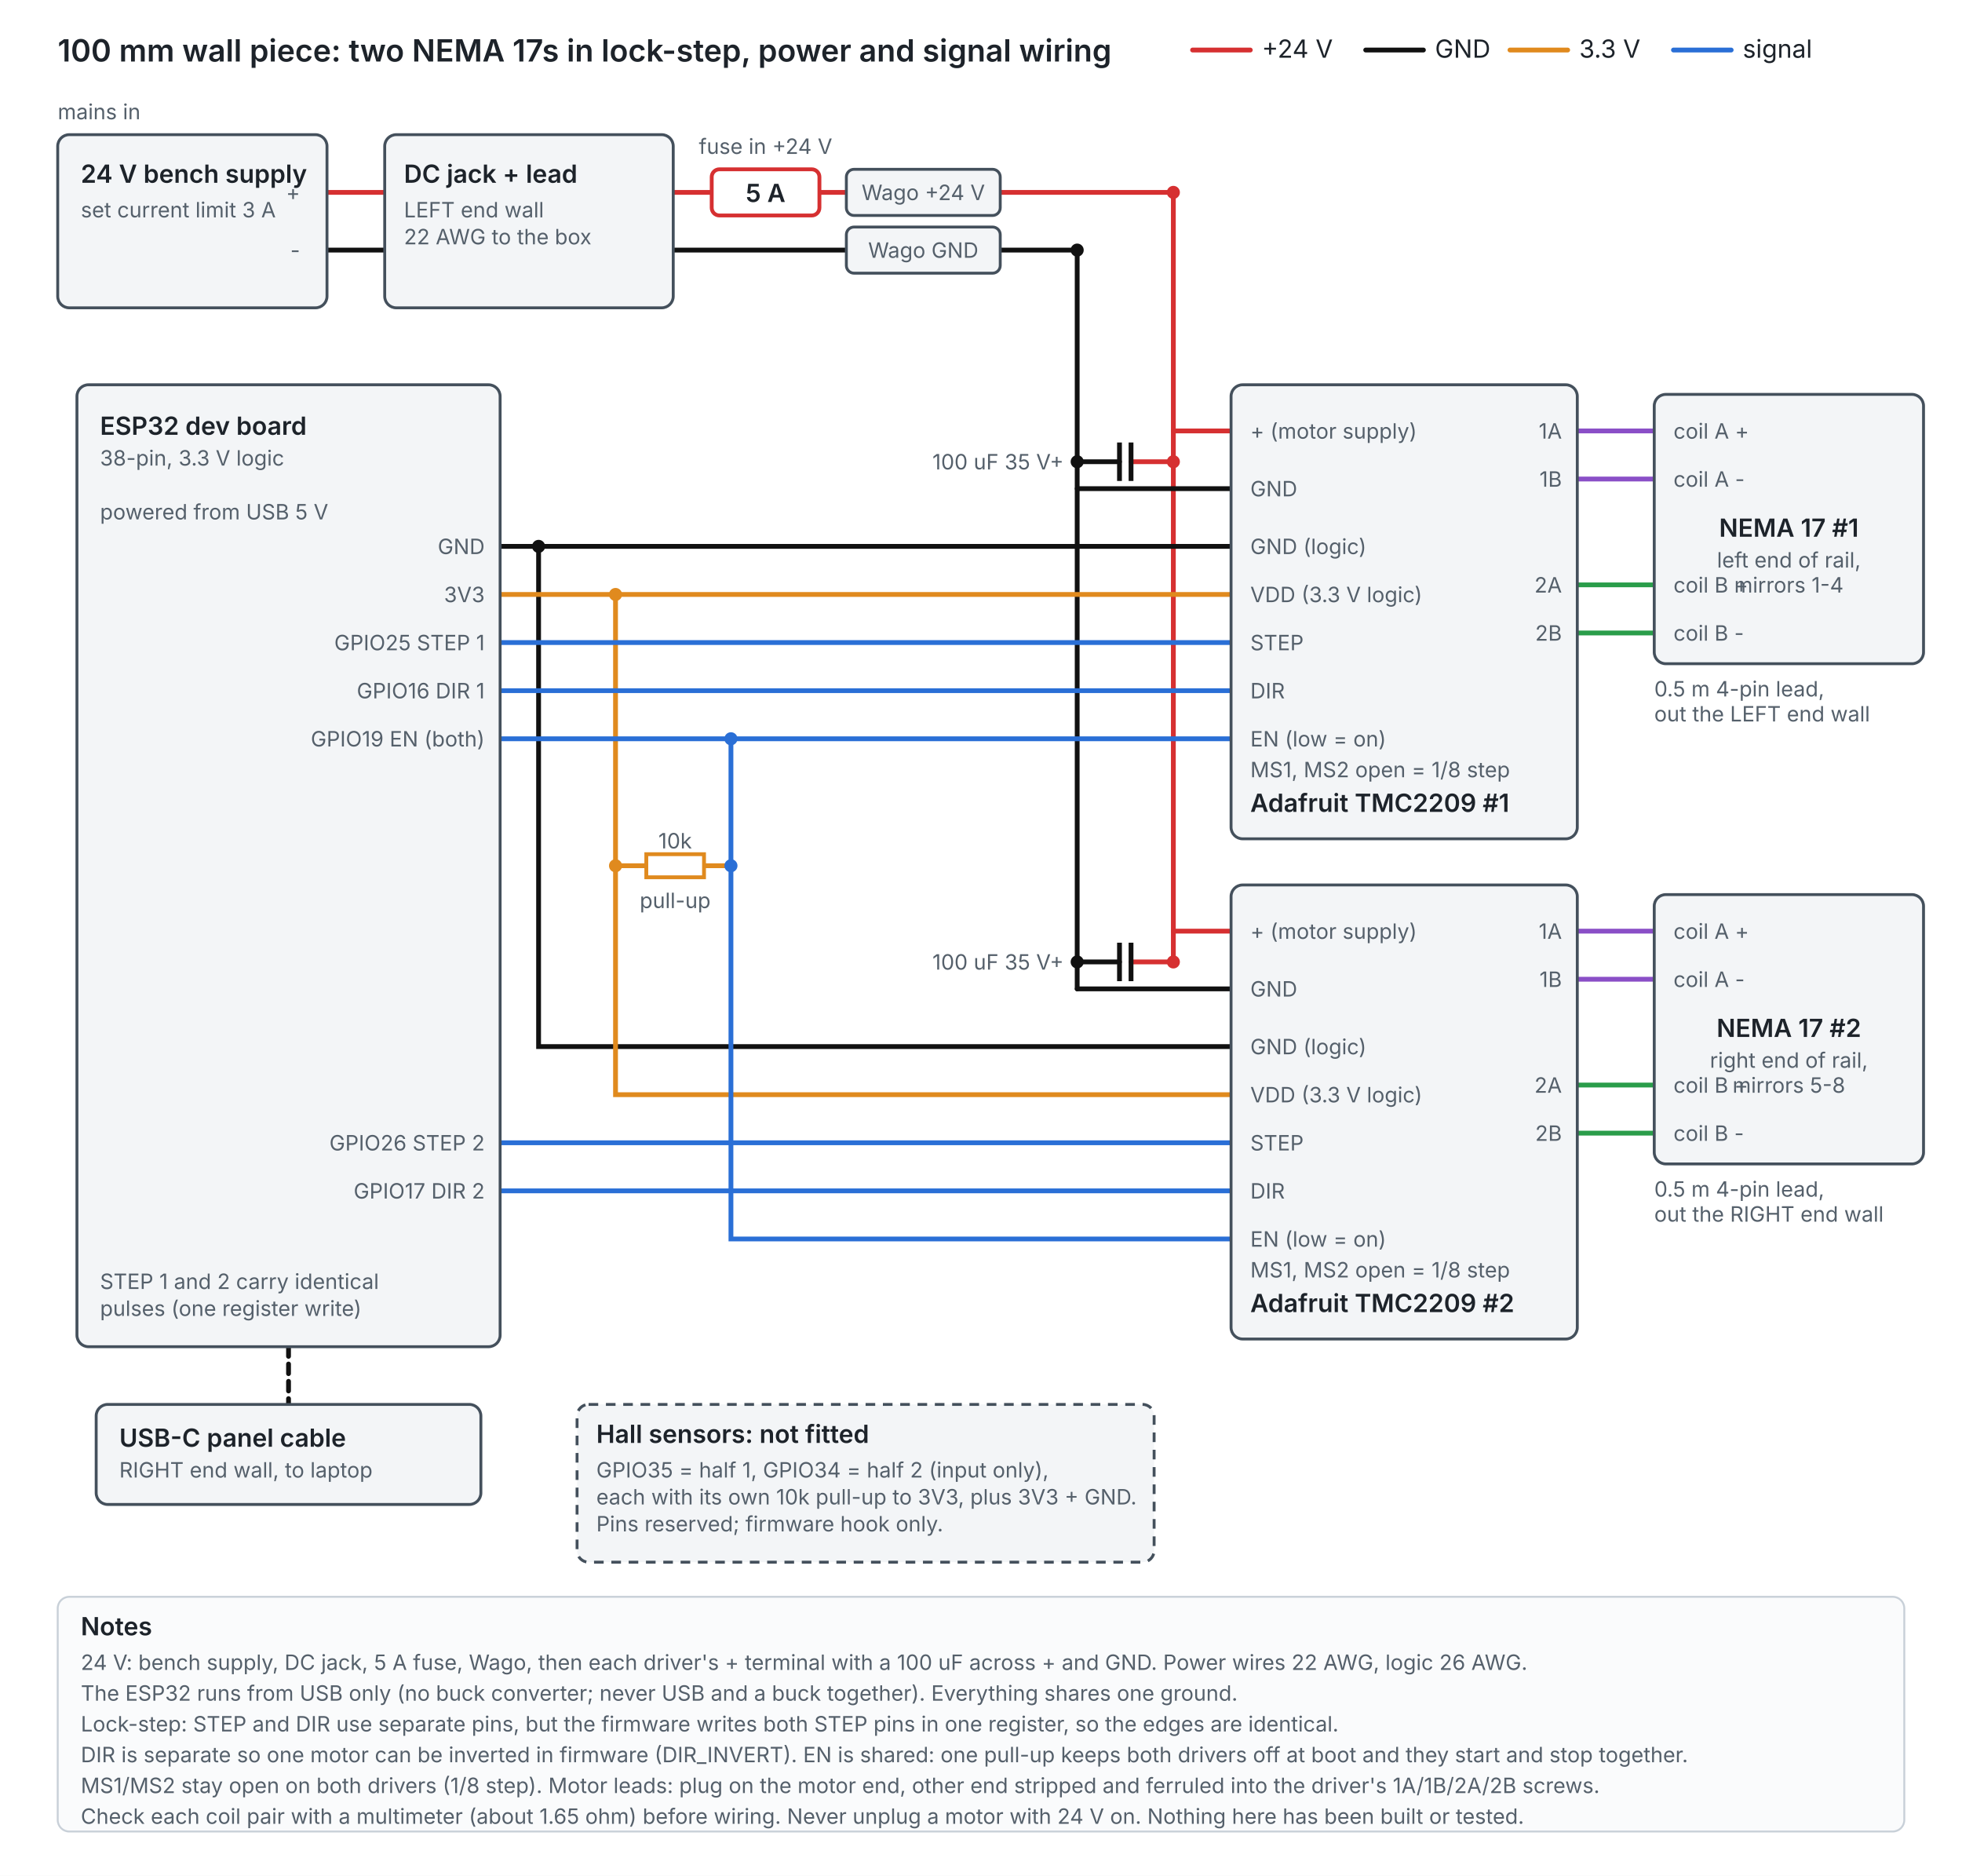
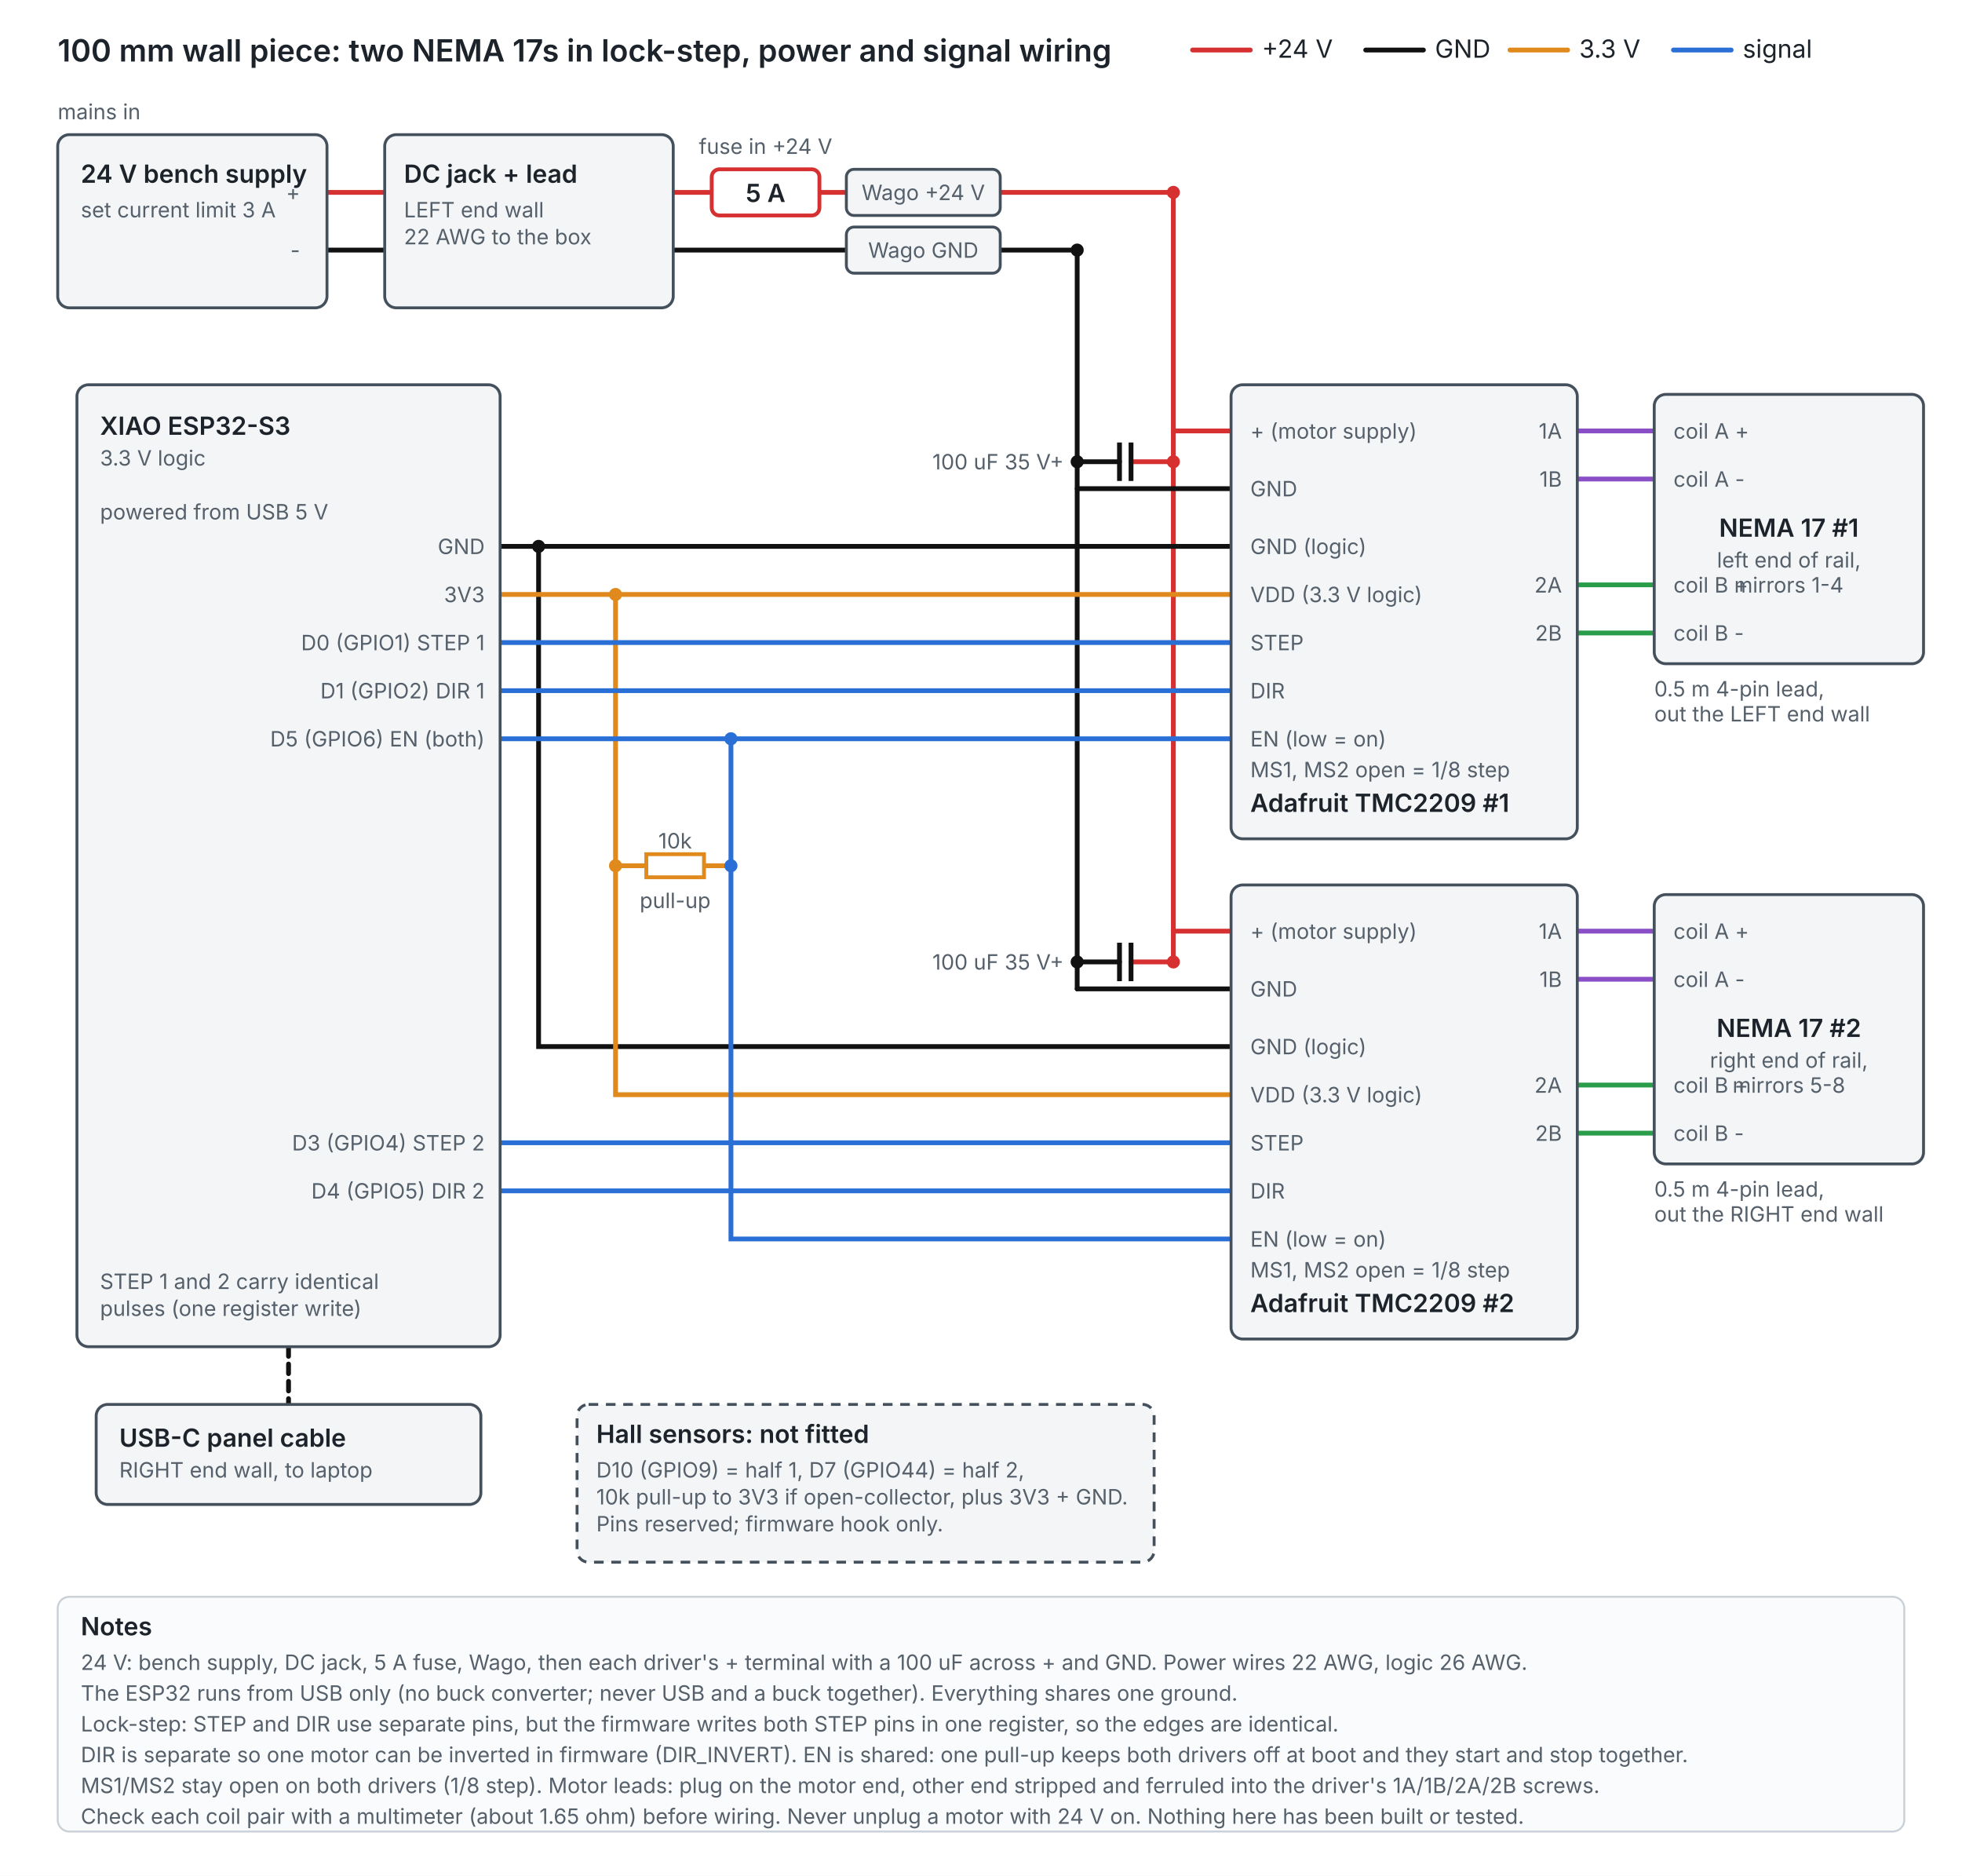
<svg xmlns="http://www.w3.org/2000/svg" viewBox="0 0 1020 975" width="1020" height="975" font-family="system-ui, -apple-system, Segoe UI, sans-serif">
  <style>
text{font-size:13px;fill:#1d232a}
.s{font-size:11px;fill:#55606b}
.b{font-weight:600}
.box{fill:#f3f5f7;stroke:#44505c;stroke-width:1.5}
.w{fill:none;stroke-width:2.5;stroke-linecap:round}
.red{stroke:#d63031}.blk{stroke:#111}.org{stroke:#e08a1e}.blu{stroke:#2a6fd6}.pur{stroke:#8a4fc7}.grn{stroke:#2a9d4a}
</style>
  <rect width="1020" height="975" fill="#ffffff" />
  <text x="30" y="32" class="b" style="font-size:16px">100 mm wall piece: two NEMA 17s in lock-step, power and signal wiring</text>
  <g class="s">
    <line x1="620" y1="26" x2="650" y2="26" class="w red" />
    <text x="656" y="30">+24 V</text>
    <line x1="710" y1="26" x2="740" y2="26" class="w blk" />
    <text x="746" y="30">GND</text>
    <line x1="785" y1="26" x2="815" y2="26" class="w org" />
    <text x="821" y="30">3.3 V</text>
    <line x1="870" y1="26" x2="900" y2="26" class="w blu" />
    <text x="906" y="30">signal</text>
  </g>
  <path d="M170 100 H610" class="w red" />
  <path d="M170 130 H560" class="w blk" />
  <path d="M610 100 V500" class="w red" />
  <path d="M560 130 V514" class="w blk" />
  <path d="M610 224 H640" class="w red" />
  <path d="M560 254 H640" class="w blk" />
  <path d="M610 240 H588" class="w red" />
  <path d="M582 240 H560" class="w blk" />
  <path d="M820 224 H860 M820 249 H860" class="w pur" />
  <path d="M820 304 H860 M820 329 H860" class="w grn" />
  <path d="M610 484 H640" class="w red" />
  <path d="M560 514 H640" class="w blk" />
  <path d="M610 500 H588" class="w red" />
  <path d="M582 500 H560" class="w blk" />
  <path d="M820 484 H860 M820 509 H860" class="w pur" />
  <path d="M820 564 H860 M820 589 H860" class="w grn" />
  <path d="M260 284 H640" class="w blk" />
  <path d="M280 284 V544 H640" class="w blk" />
  <path d="M260 309 H640" class="w org" />
  <path d="M320 309 V569 H640" class="w org" />
  <path d="M260 334 H640" class="w blu" />
  <path d="M260 359 H640" class="w blu" />
  <path d="M260 384 H640" class="w blu" />
  <path d="M380 384 V644 H640" class="w blu" />
  <path d="M260 594 H640" class="w blu" />
  <path d="M260 619 H640" class="w blu" />
  <path d="M320 450 H336 M366 450 H380" class="w org" />
  <path d="M150 700 V730" class="w blk" stroke-dasharray="5 4" />
  <circle cx="280" cy="284" r="3.4" fill="#111" />
  <circle cx="320" cy="309" r="3.4" fill="#e08a1e" />
  <circle cx="380" cy="384" r="3.4" fill="#2a6fd6" />
  <circle cx="320" cy="450" r="3.4" fill="#e08a1e" />
  <circle cx="380" cy="450" r="3.4" fill="#2a6fd6" />
  <text x="30" y="62" class="s">mains in</text>
  <rect x="30" y="70" width="140" height="90" rx="6" class="box" />
  <text x="42" y="95" class="b">24 V bench supply</text>
  <text x="42" y="113" class="s">set current limit 3 A</text>
  <text x="156" y="104" text-anchor="end" class="s">+</text>
  <text x="156" y="134" text-anchor="end" class="s">-</text>
  <rect x="200" y="70" width="150" height="90" rx="6" class="box" />
  <text x="210" y="95" class="b">DC jack + lead</text>
  <text x="210" y="113" class="s">LEFT end wall</text>
  <text x="210" y="127" class="s">22 AWG to the box</text>
  <rect x="370" y="88" width="56" height="24" rx="4" fill="#fff" stroke="#d63031" stroke-width="2" />
  <text x="398" y="105" text-anchor="middle" class="b">5 A</text>
  <text x="398" y="80" text-anchor="middle" class="s">fuse in +24 V</text>
  <rect x="440" y="88" width="80" height="24" rx="4" class="box" />
  <text x="480" y="104" text-anchor="middle" class="s">Wago +24 V</text>
  <rect x="440" y="118" width="80" height="24" rx="4" class="box" />
  <text x="480" y="134" text-anchor="middle" class="s">Wago GND</text>
  <circle cx="610" cy="100" r="3.4" fill="#d63031" />
  <circle cx="560" cy="130" r="3.4" fill="#111" />
  <line x1="588" y1="230" x2="588" y2="250" stroke="#111" stroke-width="2.5" />
  <line x1="582" y1="230" x2="582" y2="250" stroke="#111" stroke-width="2.5" />
  <text x="553" y="244" text-anchor="end" class="s">100 uF 35 V+</text>
  <circle cx="610" cy="240" r="3.4" fill="#d63031" />
  <circle cx="560" cy="240" r="3.4" fill="#111" />
  <line x1="588" y1="490" x2="588" y2="510" stroke="#111" stroke-width="2.5" />
  <line x1="582" y1="490" x2="582" y2="510" stroke="#111" stroke-width="2.5" />
  <text x="553" y="504" text-anchor="end" class="s">100 uF 35 V+</text>
  <circle cx="610" cy="500" r="3.4" fill="#d63031" />
  <circle cx="560" cy="500" r="3.4" fill="#111" />
  <rect x="640" y="200" width="180" height="236" rx="6" class="box" />
  <text x="650" y="228" class="s">+ (motor supply)</text>
  <text x="650" y="258" class="s">GND</text>
  <text x="650" y="288" class="s">GND (logic)</text>
  <text x="650" y="313" class="s">VDD (3.3 V logic)</text>
  <text x="650" y="338" class="s">STEP</text>
  <text x="650" y="363" class="s">DIR</text>
  <text x="650" y="388" class="s">EN (low = on)</text>
  <text x="650" y="404" class="s">MS1, MS2 open = 1/8 step</text>
  <text x="650" y="422" class="b">Adafruit TMC2209 #1</text>
  <text x="812" y="228" text-anchor="end" class="s">1A</text>
  <text x="812" y="253" text-anchor="end" class="s">1B</text>
  <text x="812" y="308" text-anchor="end" class="s">2A</text>
  <text x="812" y="333" text-anchor="end" class="s">2B</text>
  <rect x="860" y="205" width="140" height="140" rx="6" class="box" />
  <text x="870" y="228" class="s">coil A +</text>
  <text x="870" y="253" class="s">coil A -</text>
  <text x="870" y="308" class="s">coil B +</text>
  <text x="870" y="333" class="s">coil B -</text>
  <text x="930" y="279" text-anchor="middle" class="b">NEMA 17 #1</text>
  <text x="930" y="295" text-anchor="middle" class="s">left end of rail,</text>
  <text x="930" y="308" text-anchor="middle" class="s">mirrors 1-4</text>
  <text x="930" y="310" text-anchor="middle" class="s" style="display:none"> </text>
  <text x="860" y="362" class="s">0.5 m 4-pin lead,</text>
  <text x="860" y="375" class="s">out the LEFT end wall</text>
  <rect x="640" y="460" width="180" height="236" rx="6" class="box" />
  <text x="650" y="488" class="s">+ (motor supply)</text>
  <text x="650" y="518" class="s">GND</text>
  <text x="650" y="548" class="s">GND (logic)</text>
  <text x="650" y="573" class="s">VDD (3.3 V logic)</text>
  <text x="650" y="598" class="s">STEP</text>
  <text x="650" y="623" class="s">DIR</text>
  <text x="650" y="648" class="s">EN (low = on)</text>
  <text x="650" y="664" class="s">MS1, MS2 open = 1/8 step</text>
  <text x="650" y="682" class="b">Adafruit TMC2209 #2</text>
  <text x="812" y="488" text-anchor="end" class="s">1A</text>
  <text x="812" y="513" text-anchor="end" class="s">1B</text>
  <text x="812" y="568" text-anchor="end" class="s">2A</text>
  <text x="812" y="593" text-anchor="end" class="s">2B</text>
  <rect x="860" y="465" width="140" height="140" rx="6" class="box" />
  <text x="870" y="488" class="s">coil A +</text>
  <text x="870" y="513" class="s">coil A -</text>
  <text x="870" y="568" class="s">coil B +</text>
  <text x="870" y="593" class="s">coil B -</text>
  <text x="930" y="539" text-anchor="middle" class="b">NEMA 17 #2</text>
  <text x="930" y="555" text-anchor="middle" class="s">right end of rail,</text>
  <text x="930" y="568" text-anchor="middle" class="s">mirrors 5-8</text>
  <text x="930" y="570" text-anchor="middle" class="s" style="display:none"> </text>
  <text x="860" y="622" class="s">0.5 m 4-pin lead,</text>
  <text x="860" y="635" class="s">out the RIGHT end wall</text>
  <rect x="40" y="200" width="220" height="500" rx="6" class="box" />
-   <text x="52" y="226" class="b">ESP32 dev board</text>
-   <text x="52" y="242" class="s">38-pin, 3.3 V logic</text>
+   <text x="52" y="226" class="b">XIAO ESP32-S3</text>
+   <text x="52" y="242" class="s">3.3 V logic</text>
  <text x="52" y="270" class="s">powered from USB 5 V</text>
  <text x="252" y="288" text-anchor="end" class="s">GND</text>
  <text x="252" y="313" text-anchor="end" class="s">3V3</text>
-   <text x="252" y="338" text-anchor="end" class="s">GPIO25 STEP 1</text>
-   <text x="252" y="363" text-anchor="end" class="s">GPIO16 DIR 1</text>
-   <text x="252" y="388" text-anchor="end" class="s">GPIO19 EN (both)</text>
-   <text x="252" y="598" text-anchor="end" class="s">GPIO26 STEP 2</text>
-   <text x="252" y="623" text-anchor="end" class="s">GPIO17 DIR 2</text>
+   <text x="252" y="338" text-anchor="end" class="s">D0 (GPIO1) STEP 1</text>
+   <text x="252" y="363" text-anchor="end" class="s">D1 (GPIO2) DIR 1</text>
+   <text x="252" y="388" text-anchor="end" class="s">D5 (GPIO6) EN (both)</text>
+   <text x="252" y="598" text-anchor="end" class="s">D3 (GPIO4) STEP 2</text>
+   <text x="252" y="623" text-anchor="end" class="s">D4 (GPIO5) DIR 2</text>
  <text x="52" y="670" class="s">STEP 1 and 2 carry identical</text>
  <text x="52" y="684" class="s">pulses (one register write)</text>
  <text x="351" y="441" text-anchor="middle" class="s">10k</text>
  <rect x="336" y="444" width="30" height="12" fill="#fff" stroke="#e08a1e" stroke-width="2" />
  <text x="351" y="472" text-anchor="middle" class="s">pull-up</text>
  <rect x="50" y="730" width="200" height="52" rx="6" class="box" />
  <text x="62" y="752" class="b">USB-C panel cable</text>
  <text x="62" y="768" class="s">RIGHT end wall, to laptop</text>
  <rect x="300" y="730" width="300" height="82" rx="6" class="box" stroke-dasharray="5 4" />
  <text x="310" y="750" class="b">Hall sensors: not fitted</text>
-   <text x="310" y="768" class="s">GPIO35 = half 1, GPIO34 = half 2 (input only),</text>
-   <text x="310" y="782" class="s">each with its own 10k pull-up to 3V3, plus 3V3 + GND.</text>
+   <text x="310" y="768" class="s">D10 (GPIO9) = half 1, D7 (GPIO44) = half 2,</text>
+   <text x="310" y="782" class="s">10k pull-up to 3V3 if open-collector, plus 3V3 + GND.</text>
  <text x="310" y="796" class="s">Pins reserved; firmware hook only.</text>
  <rect x="30" y="830" width="960" height="122" rx="6" fill="#fafbfc" stroke="#c8d0d8" />
  <text x="42" y="850" class="b">Notes</text>
  <text x="42" y="868" class="s">24 V: bench supply, DC jack, 5 A fuse, Wago, then each driver's + terminal with a 100 uF across + and GND. Power wires 22 AWG, logic 26 AWG.</text>
  <text x="42" y="884" class="s">The ESP32 runs from USB only (no buck converter; never USB and a buck together). Everything shares one ground.</text>
  <text x="42" y="900" class="s">Lock-step: STEP and DIR use separate pins, but the firmware writes both STEP pins in one register, so the edges are identical.</text>
  <text x="42" y="916" class="s">DIR is separate so one motor can be inverted in firmware (DIR_INVERT). EN is shared: one pull-up keeps both drivers off at boot and they start and stop together.</text>
  <text x="42" y="932" class="s">MS1/MS2 stay open on both drivers (1/8 step). Motor leads: plug on the motor end, other end stripped and ferruled into the driver's 1A/1B/2A/2B screws.</text>
  <text x="42" y="948" class="s">Check each coil pair with a multimeter (about 1.65 ohm) before wiring. Never unplug a motor with 24 V on. Nothing here has been built or tested.</text>
</svg>
